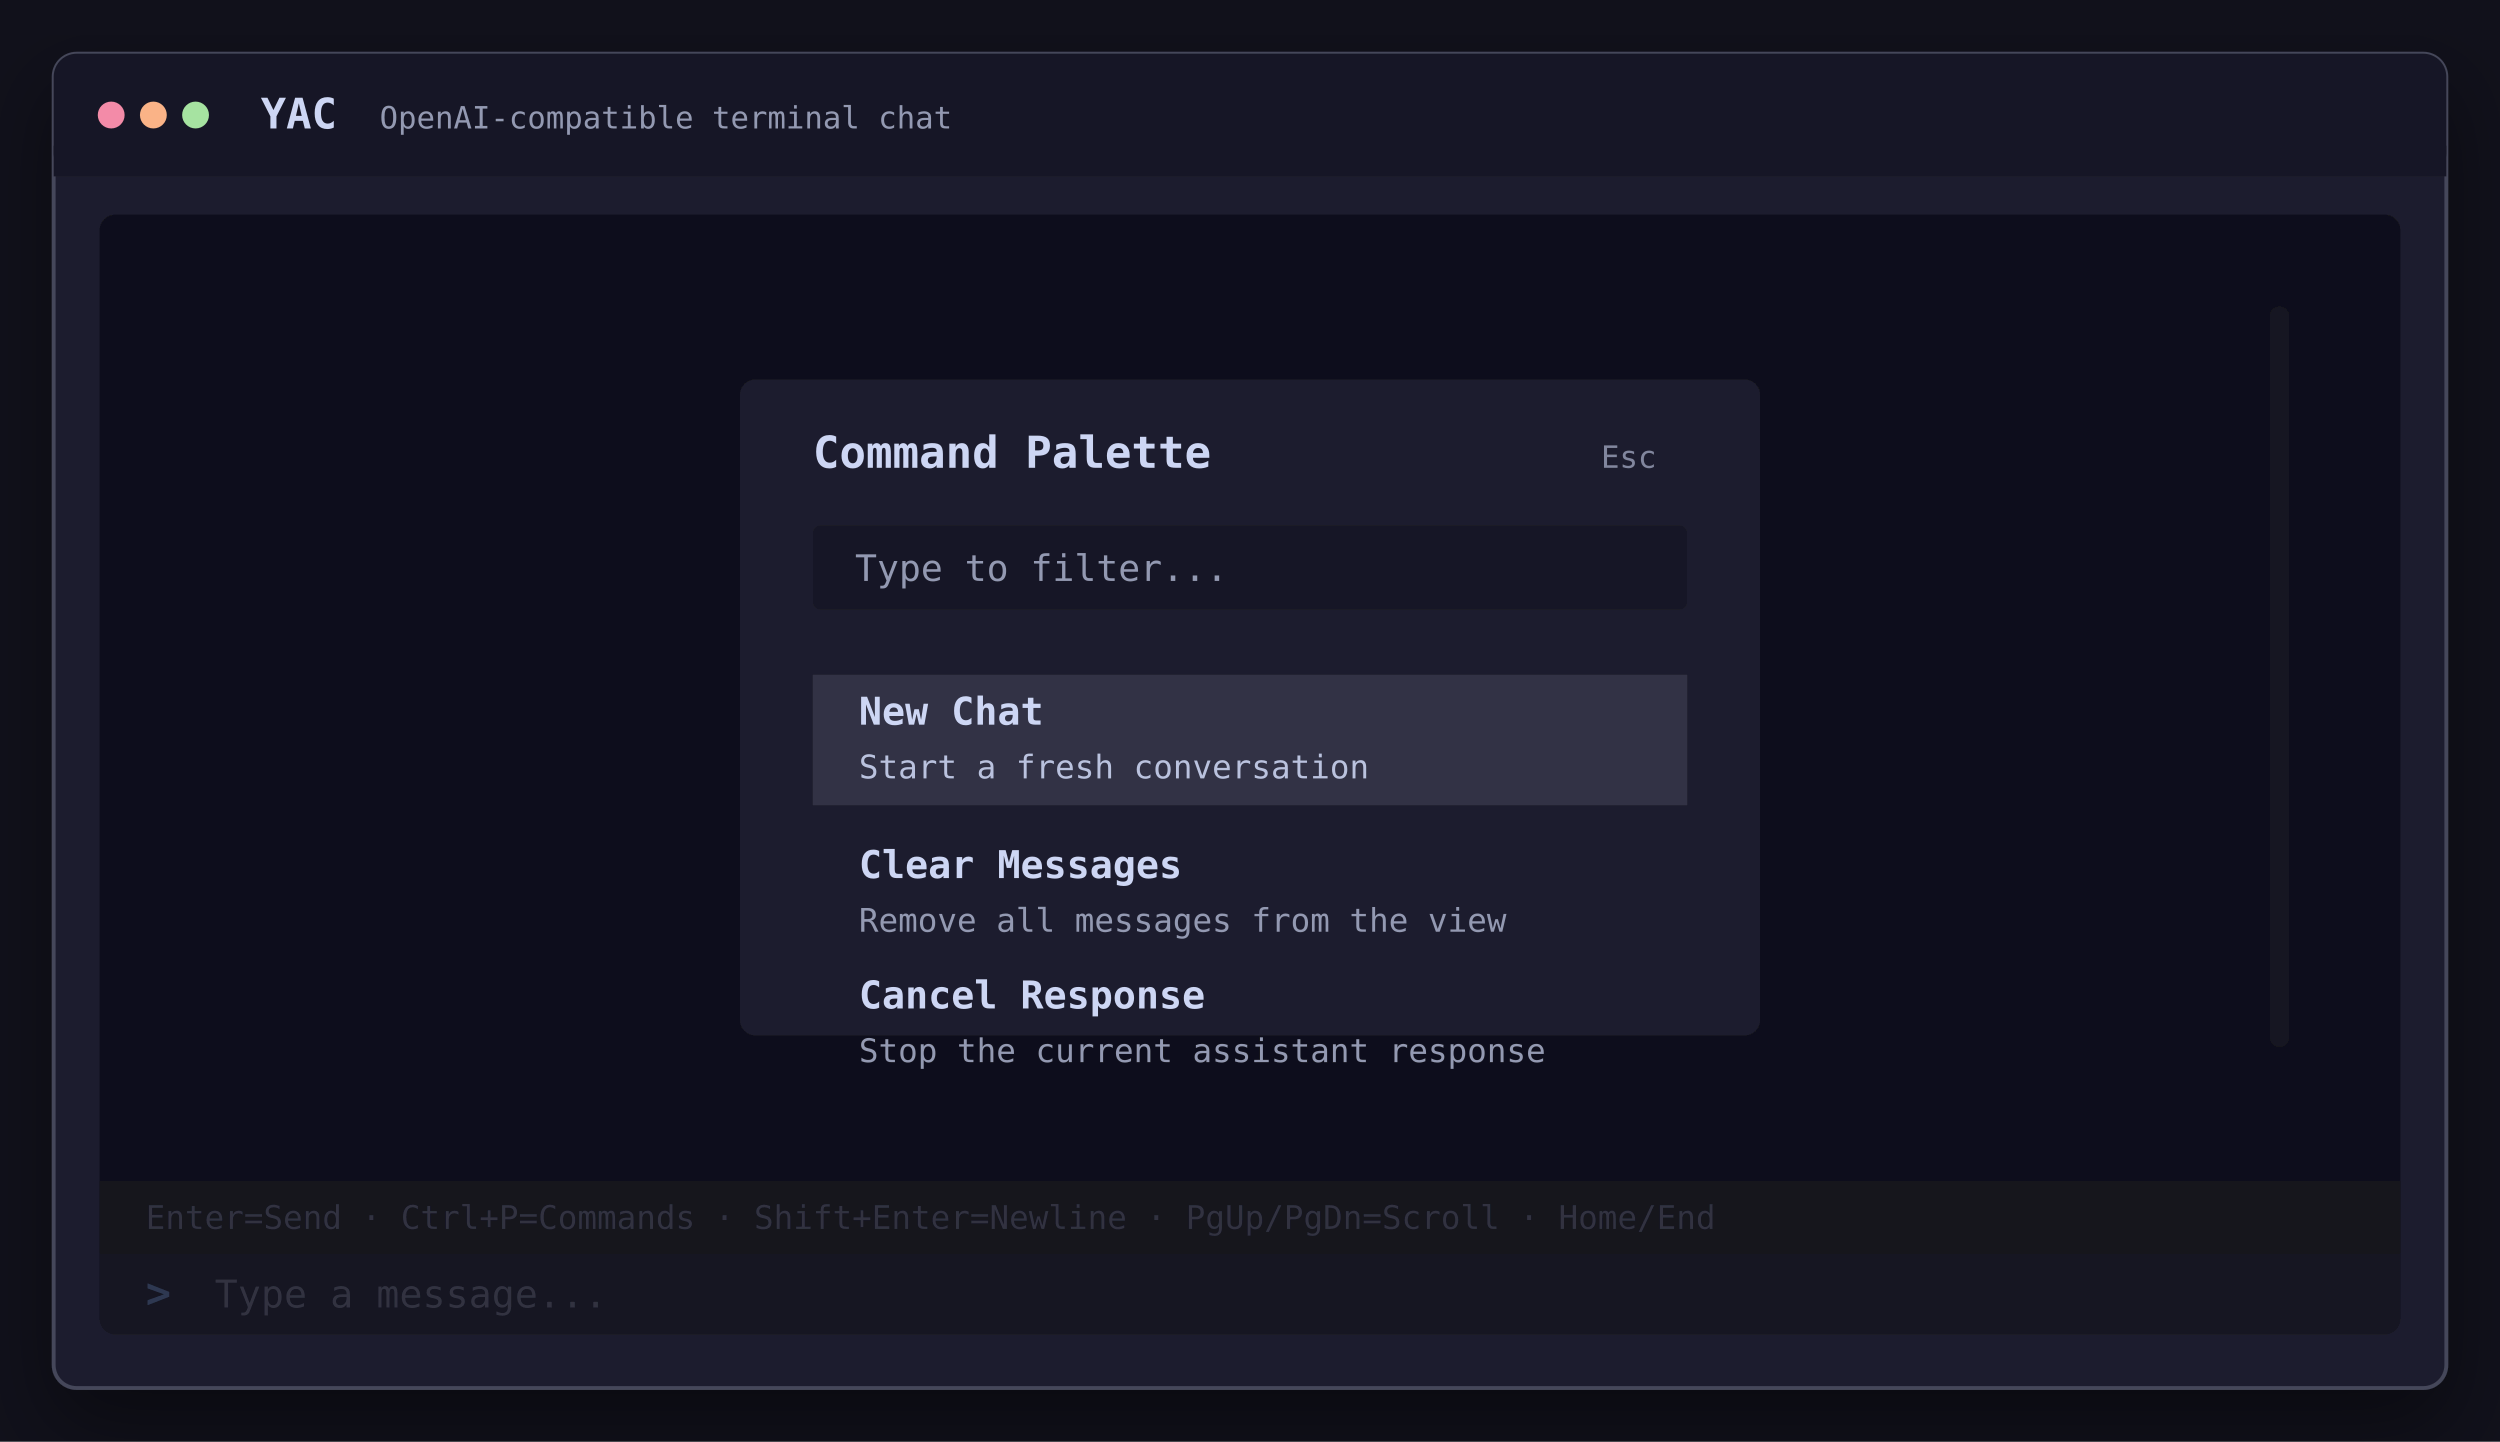
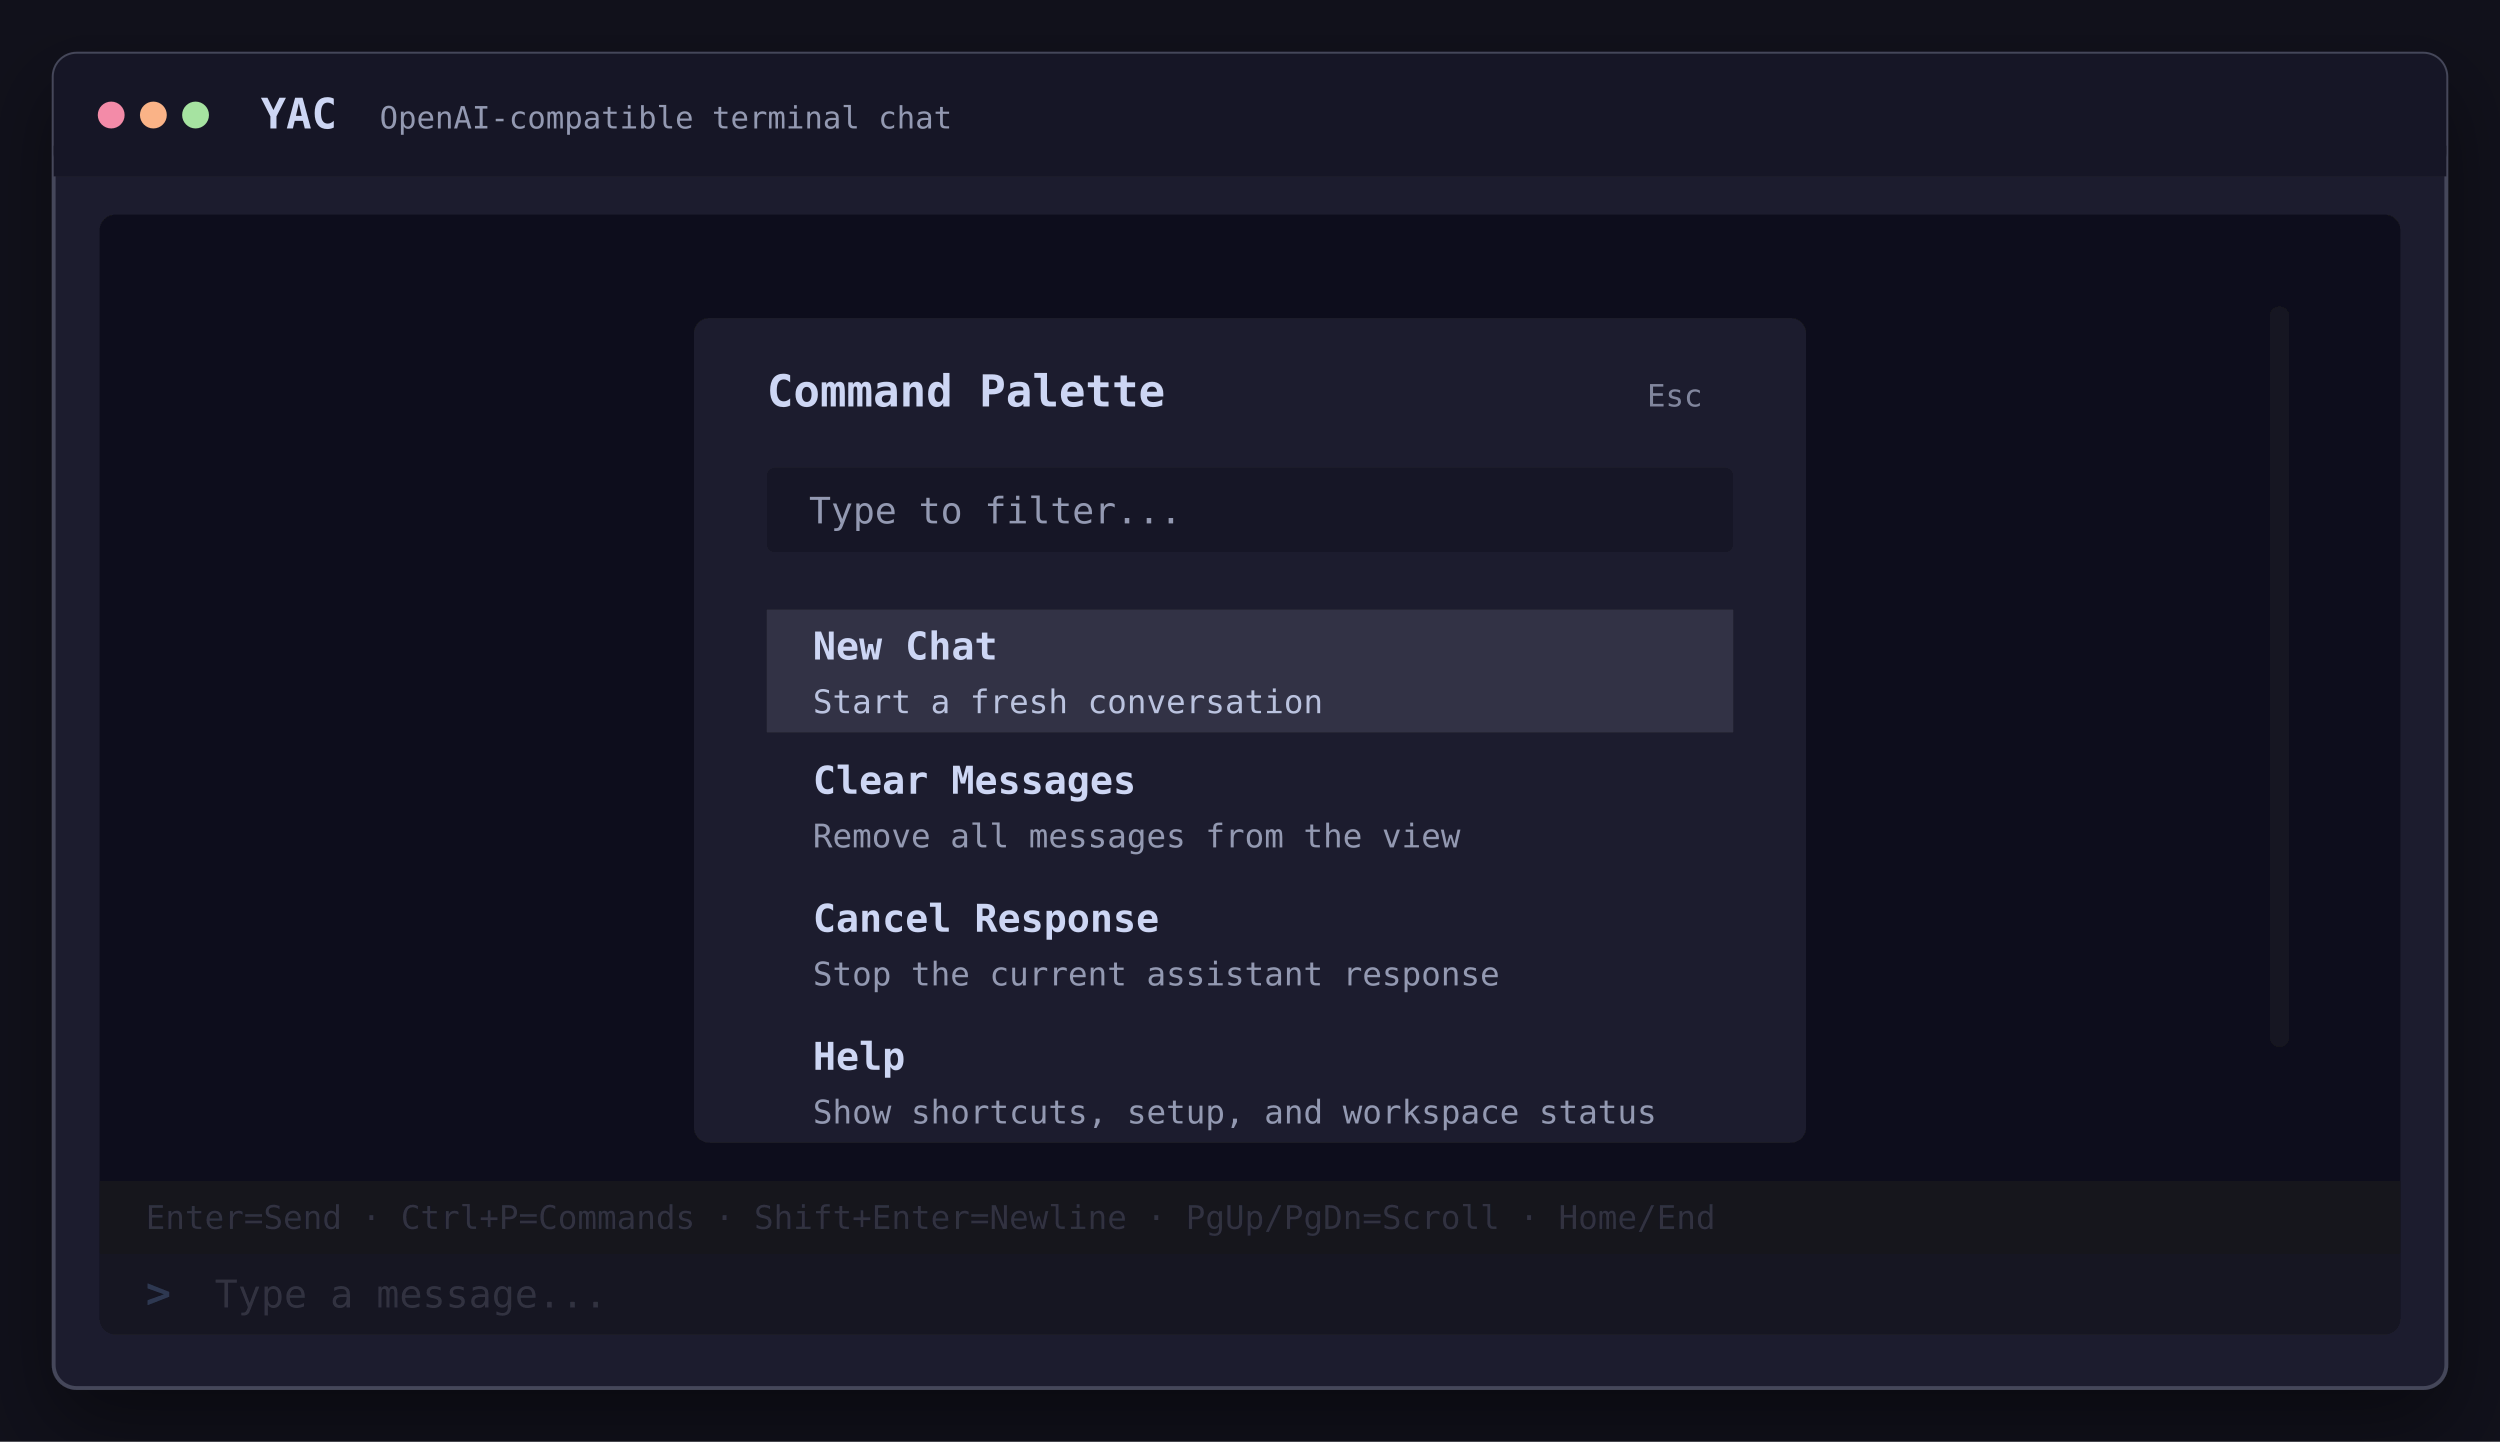
<svg xmlns="http://www.w3.org/2000/svg" viewBox="0 0 1304 752" role="img" aria-labelledby="title desc">
  <defs>
    <filter id="shadow" x="-20%" y="-20%" width="140%" height="140%">
      <feDropShadow dx="0" dy="18" stdDeviation="22" flood-color="#000000" flood-opacity=".42" />
    </filter>
  </defs>
  <rect x="0" y="0" width="100%" height="100%" rx="0" fill="#11111b" />
  <g filter="url(#shadow)">
    <rect x="28" y="28" width="1248" height="696" rx="12" fill="#1e1e2e" stroke="#45475a" stroke-width="2" />
    <rect x="28" y="28" width="1248" height="64" rx="12" fill="#181825" />
    <rect x="28" y="76" width="1248" height="16" rx="0" fill="#181825" />
    <circle cx="58" cy="60" r="7" fill="#f38ba8" />
    <circle cx="80" cy="60" r="7" fill="#fab387" />
    <circle cx="102" cy="60" r="7" fill="#a6e3a1" />
    <text x="136" y="67" fill="#cdd6f4" font-family="ui-monospace, SFMono-Regular, Menlo, Consolas, monospace" font-size="22" font-weight="700">YAC</text>
    <text x="198" y="67" fill="#9399b2" font-family="ui-monospace, SFMono-Regular, Menlo, Consolas, monospace" font-size="16">OpenAI-compatible terminal chat</text>
    <rect x="52" y="112" width="1200" height="584" rx="8" fill="#11111b" />
    <text x="472" y="314" fill="#9399b2" font-family="ui-monospace, SFMono-Regular, Menlo, Consolas, monospace" font-size="22">// No messages yet</text>
    <text x="426" y="350" fill="#9399b2" font-family="ui-monospace, SFMono-Regular, Menlo, Consolas, monospace" font-size="22">// Type something below to start</text>
    <rect x="1184" y="160" width="10" height="386" rx="5" fill="#1e1e2e" />
    <rect x="52" y="616" width="1200" height="38" rx="0" fill="#181825" />
    <text x="76" y="641" fill="#9399b2" font-family="ui-monospace, SFMono-Regular, Menlo, Consolas, monospace" font-size="17">Enter=Send · Ctrl+P=Commands · Shift+Enter=Newline · PgUp/PgDn=Scroll · Home/End</text>
    <rect x="52" y="654" width="1200" height="42" rx="0" fill="#1e1e2e" />
    <text x="76" y="682" fill="#89b4fa" font-family="ui-monospace, SFMono-Regular, Menlo, Consolas, monospace" font-size="22" font-weight="700">&gt;</text>
    <text x="112" y="682" fill="#9399b2" font-family="ui-monospace, SFMono-Regular, Menlo, Consolas, monospace" font-size="20">Type a message...</text>
    <rect x="52" y="112" width="1200" height="584" rx="8" fill="#11111b" opacity="0.76" />
-     <rect x="386" y="198" width="532" height="342" rx="8" fill="#1e1e2e" />
-     <text x="424" y="244" fill="#cdd6f4" font-family="ui-monospace, SFMono-Regular, Menlo, Consolas, monospace" font-size="23" font-weight="700">Command Palette</text>
-     <rect x="424" y="274" width="456" height="44" rx="4" fill="#181825" />
-     <text x="446" y="303" fill="#9399b2" font-family="ui-monospace, SFMono-Regular, Menlo, Consolas, monospace" font-size="19">Type to filter...</text>
-     <rect x="424" y="352" width="456" height="68" rx="0" fill="#313244" />
-     <text x="448" y="378" fill="#cdd6f4" font-family="ui-monospace, SFMono-Regular, Menlo, Consolas, monospace" font-size="20" font-weight="700">New Chat</text>
-     <text x="448" y="406" fill="#bac2de" font-family="ui-monospace, SFMono-Regular, Menlo, Consolas, monospace" font-size="17">Start a fresh conversation</text>
-     <text x="448" y="458" fill="#cdd6f4" font-family="ui-monospace, SFMono-Regular, Menlo, Consolas, monospace" font-size="20" font-weight="700">Clear Messages</text>
-     <text x="448" y="486" fill="#9399b2" font-family="ui-monospace, SFMono-Regular, Menlo, Consolas, monospace" font-size="17">Remove all messages from the view</text>
-     <text x="448" y="526" fill="#cdd6f4" font-family="ui-monospace, SFMono-Regular, Menlo, Consolas, monospace" font-size="20" font-weight="700">Cancel Response</text>
-     <text x="448" y="554" fill="#9399b2" font-family="ui-monospace, SFMono-Regular, Menlo, Consolas, monospace" font-size="17">Stop the current assistant response</text>
-     <text x="864" y="244" fill="#9399b2" font-family="ui-monospace, SFMono-Regular, Menlo, Consolas, monospace" font-size="16" opacity="0.85" text-anchor="end">Esc</text>
+     <rect x="362" y="166" width="580" height="430" rx="8" fill="#1e1e2e" />
+     <text x="400" y="212" fill="#cdd6f4" font-family="ui-monospace, SFMono-Regular, Menlo, Consolas, monospace" font-size="23" font-weight="700">Command Palette</text>
+     <rect x="400" y="244" width="504" height="44" rx="4" fill="#181825" />
+     <text x="422" y="273" fill="#9399b2" font-family="ui-monospace, SFMono-Regular, Menlo, Consolas, monospace" font-size="19">Type to filter...</text>
+     <rect x="400" y="318" width="504" height="64" rx="0" fill="#313244" />
+     <text x="424" y="344" fill="#cdd6f4" font-family="ui-monospace, SFMono-Regular, Menlo, Consolas, monospace" font-size="20" font-weight="700">New Chat</text>
+     <text x="424" y="372" fill="#bac2de" font-family="ui-monospace, SFMono-Regular, Menlo, Consolas, monospace" font-size="17">Start a fresh conversation</text>
+     <text x="424" y="414" fill="#cdd6f4" font-family="ui-monospace, SFMono-Regular, Menlo, Consolas, monospace" font-size="20" font-weight="700">Clear Messages</text>
+     <text x="424" y="442" fill="#9399b2" font-family="ui-monospace, SFMono-Regular, Menlo, Consolas, monospace" font-size="17">Remove all messages from the view</text>
+     <text x="424" y="486" fill="#cdd6f4" font-family="ui-monospace, SFMono-Regular, Menlo, Consolas, monospace" font-size="20" font-weight="700">Cancel Response</text>
+     <text x="424" y="514" fill="#9399b2" font-family="ui-monospace, SFMono-Regular, Menlo, Consolas, monospace" font-size="17">Stop the current assistant response</text>
+     <text x="424" y="558" fill="#cdd6f4" font-family="ui-monospace, SFMono-Regular, Menlo, Consolas, monospace" font-size="20" font-weight="700">Help</text>
+     <text x="424" y="586" fill="#9399b2" font-family="ui-monospace, SFMono-Regular, Menlo, Consolas, monospace" font-size="17">Show shortcuts, setup, and workspace status</text>
+     <text x="888" y="212" fill="#9399b2" font-family="ui-monospace, SFMono-Regular, Menlo, Consolas, monospace" font-size="16" opacity="0.85" text-anchor="end">Esc</text>
  </g>
</svg>
